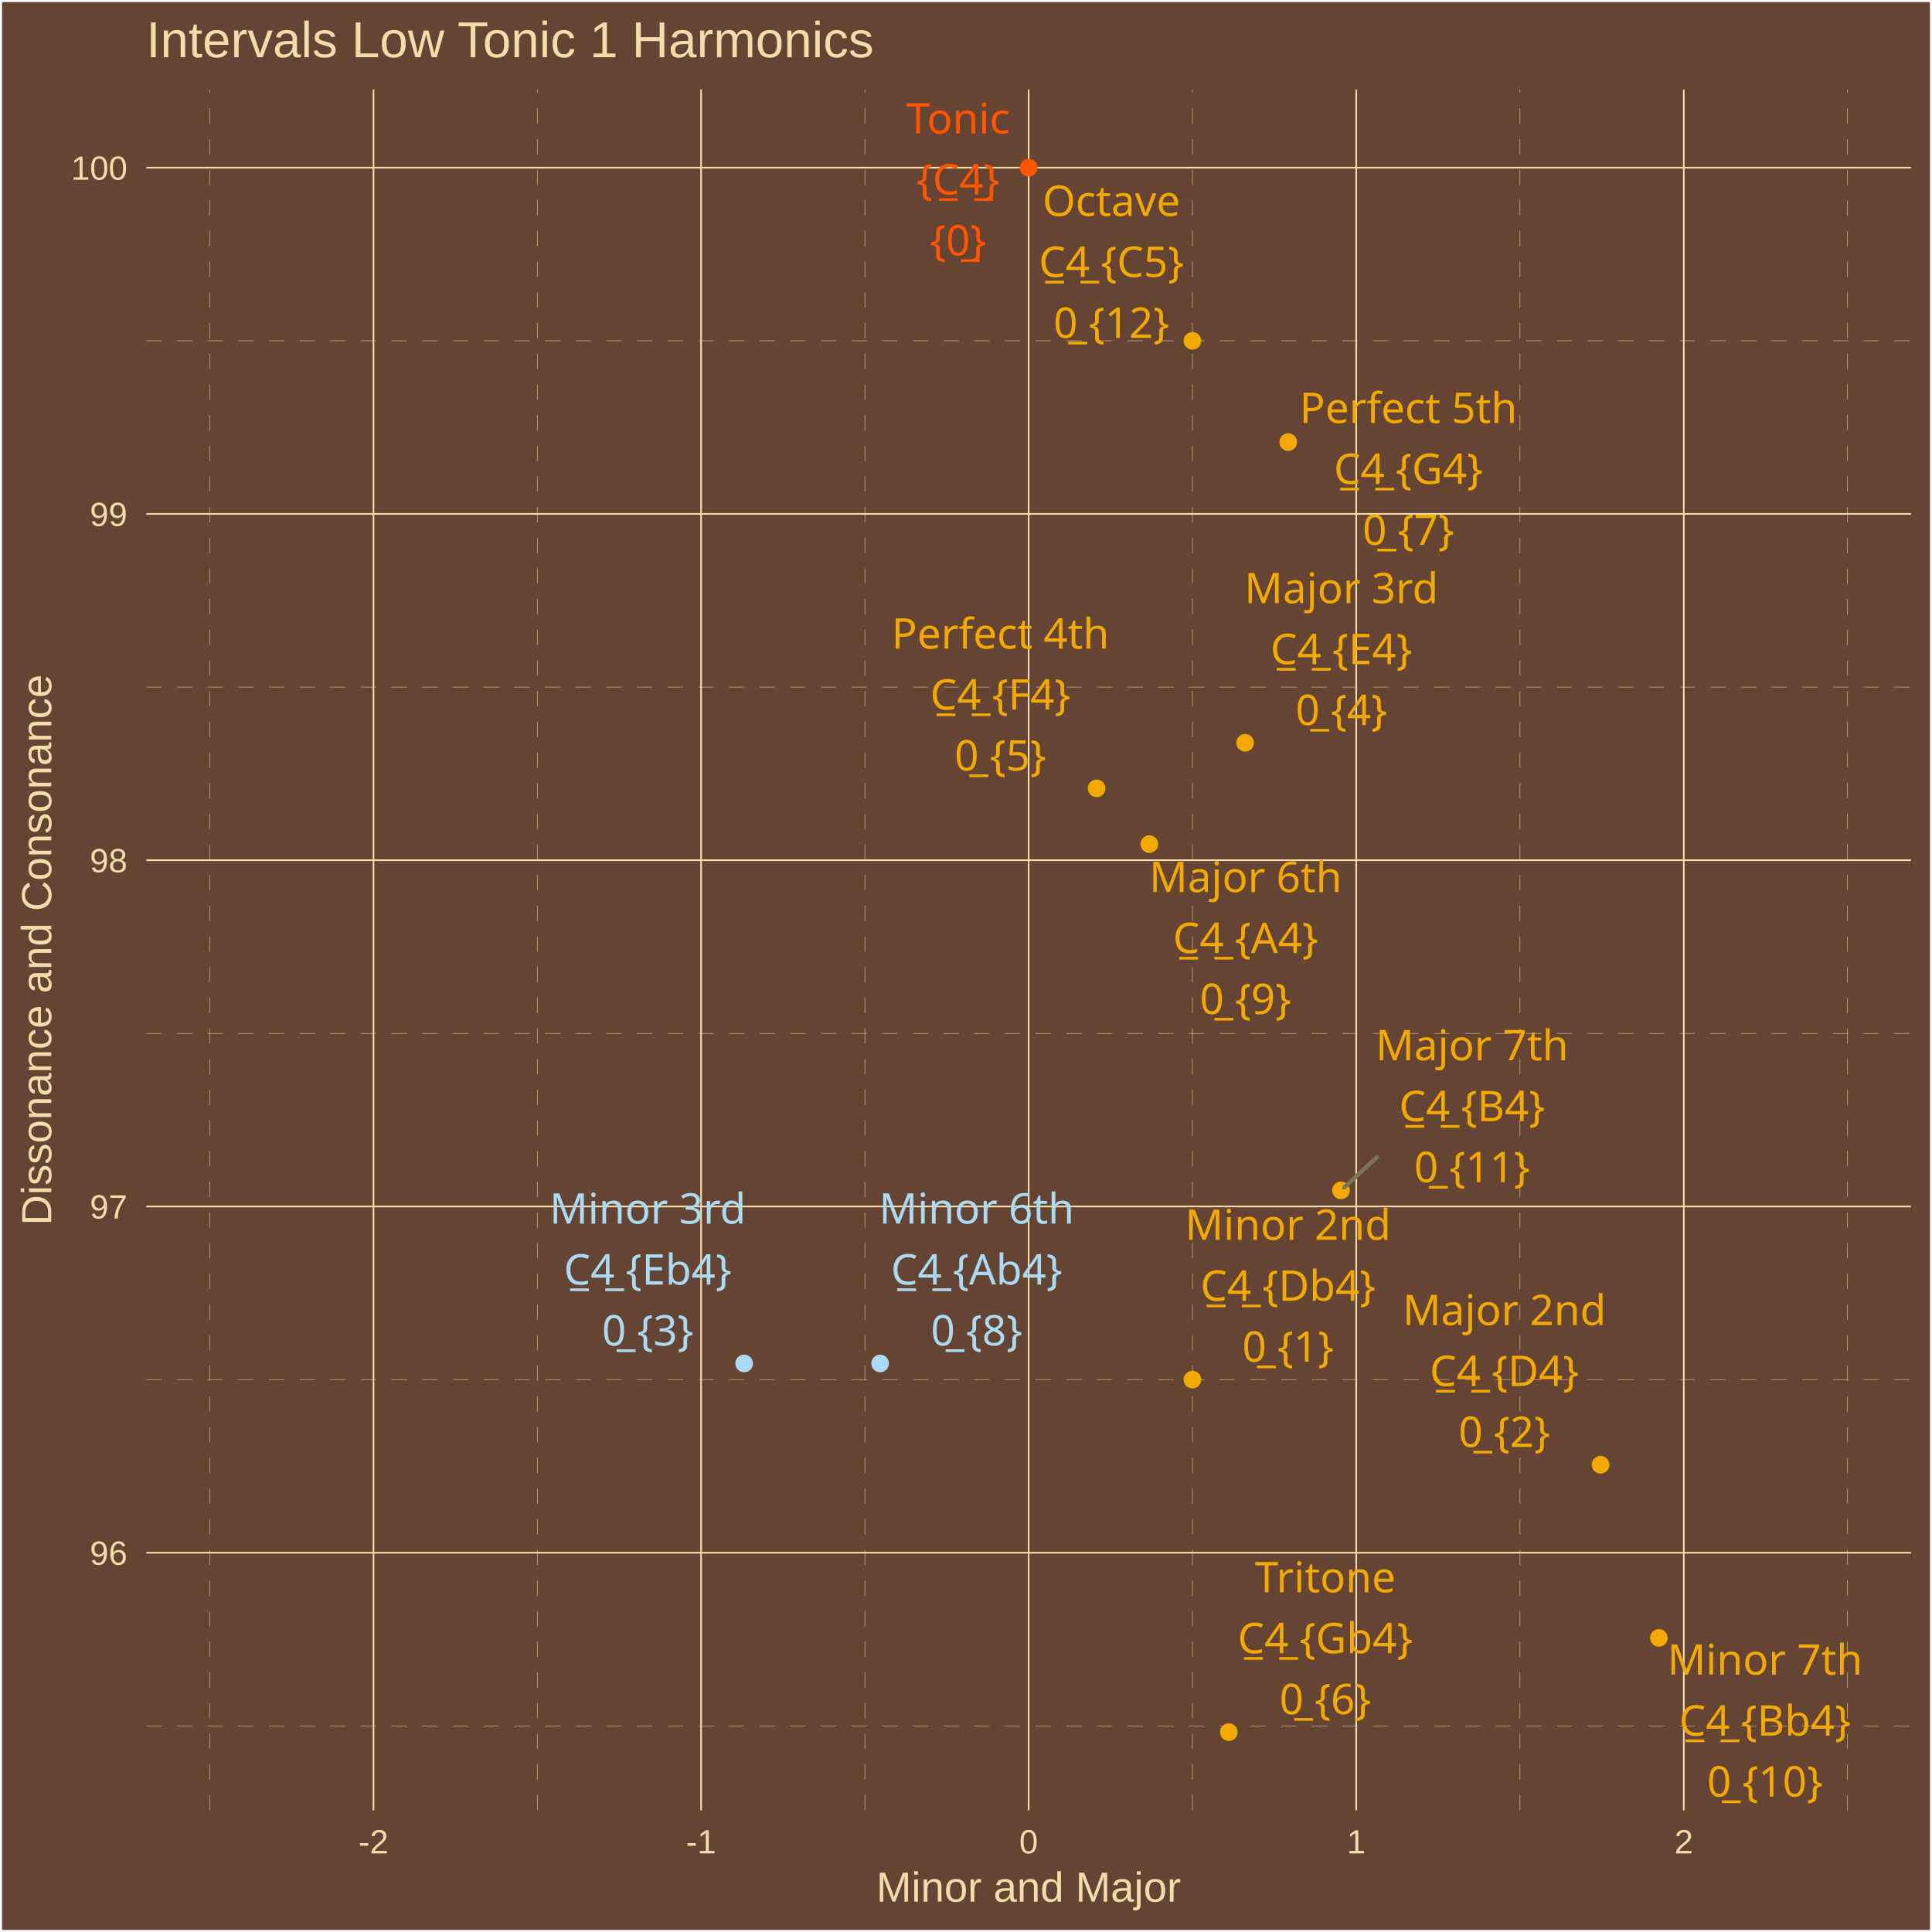
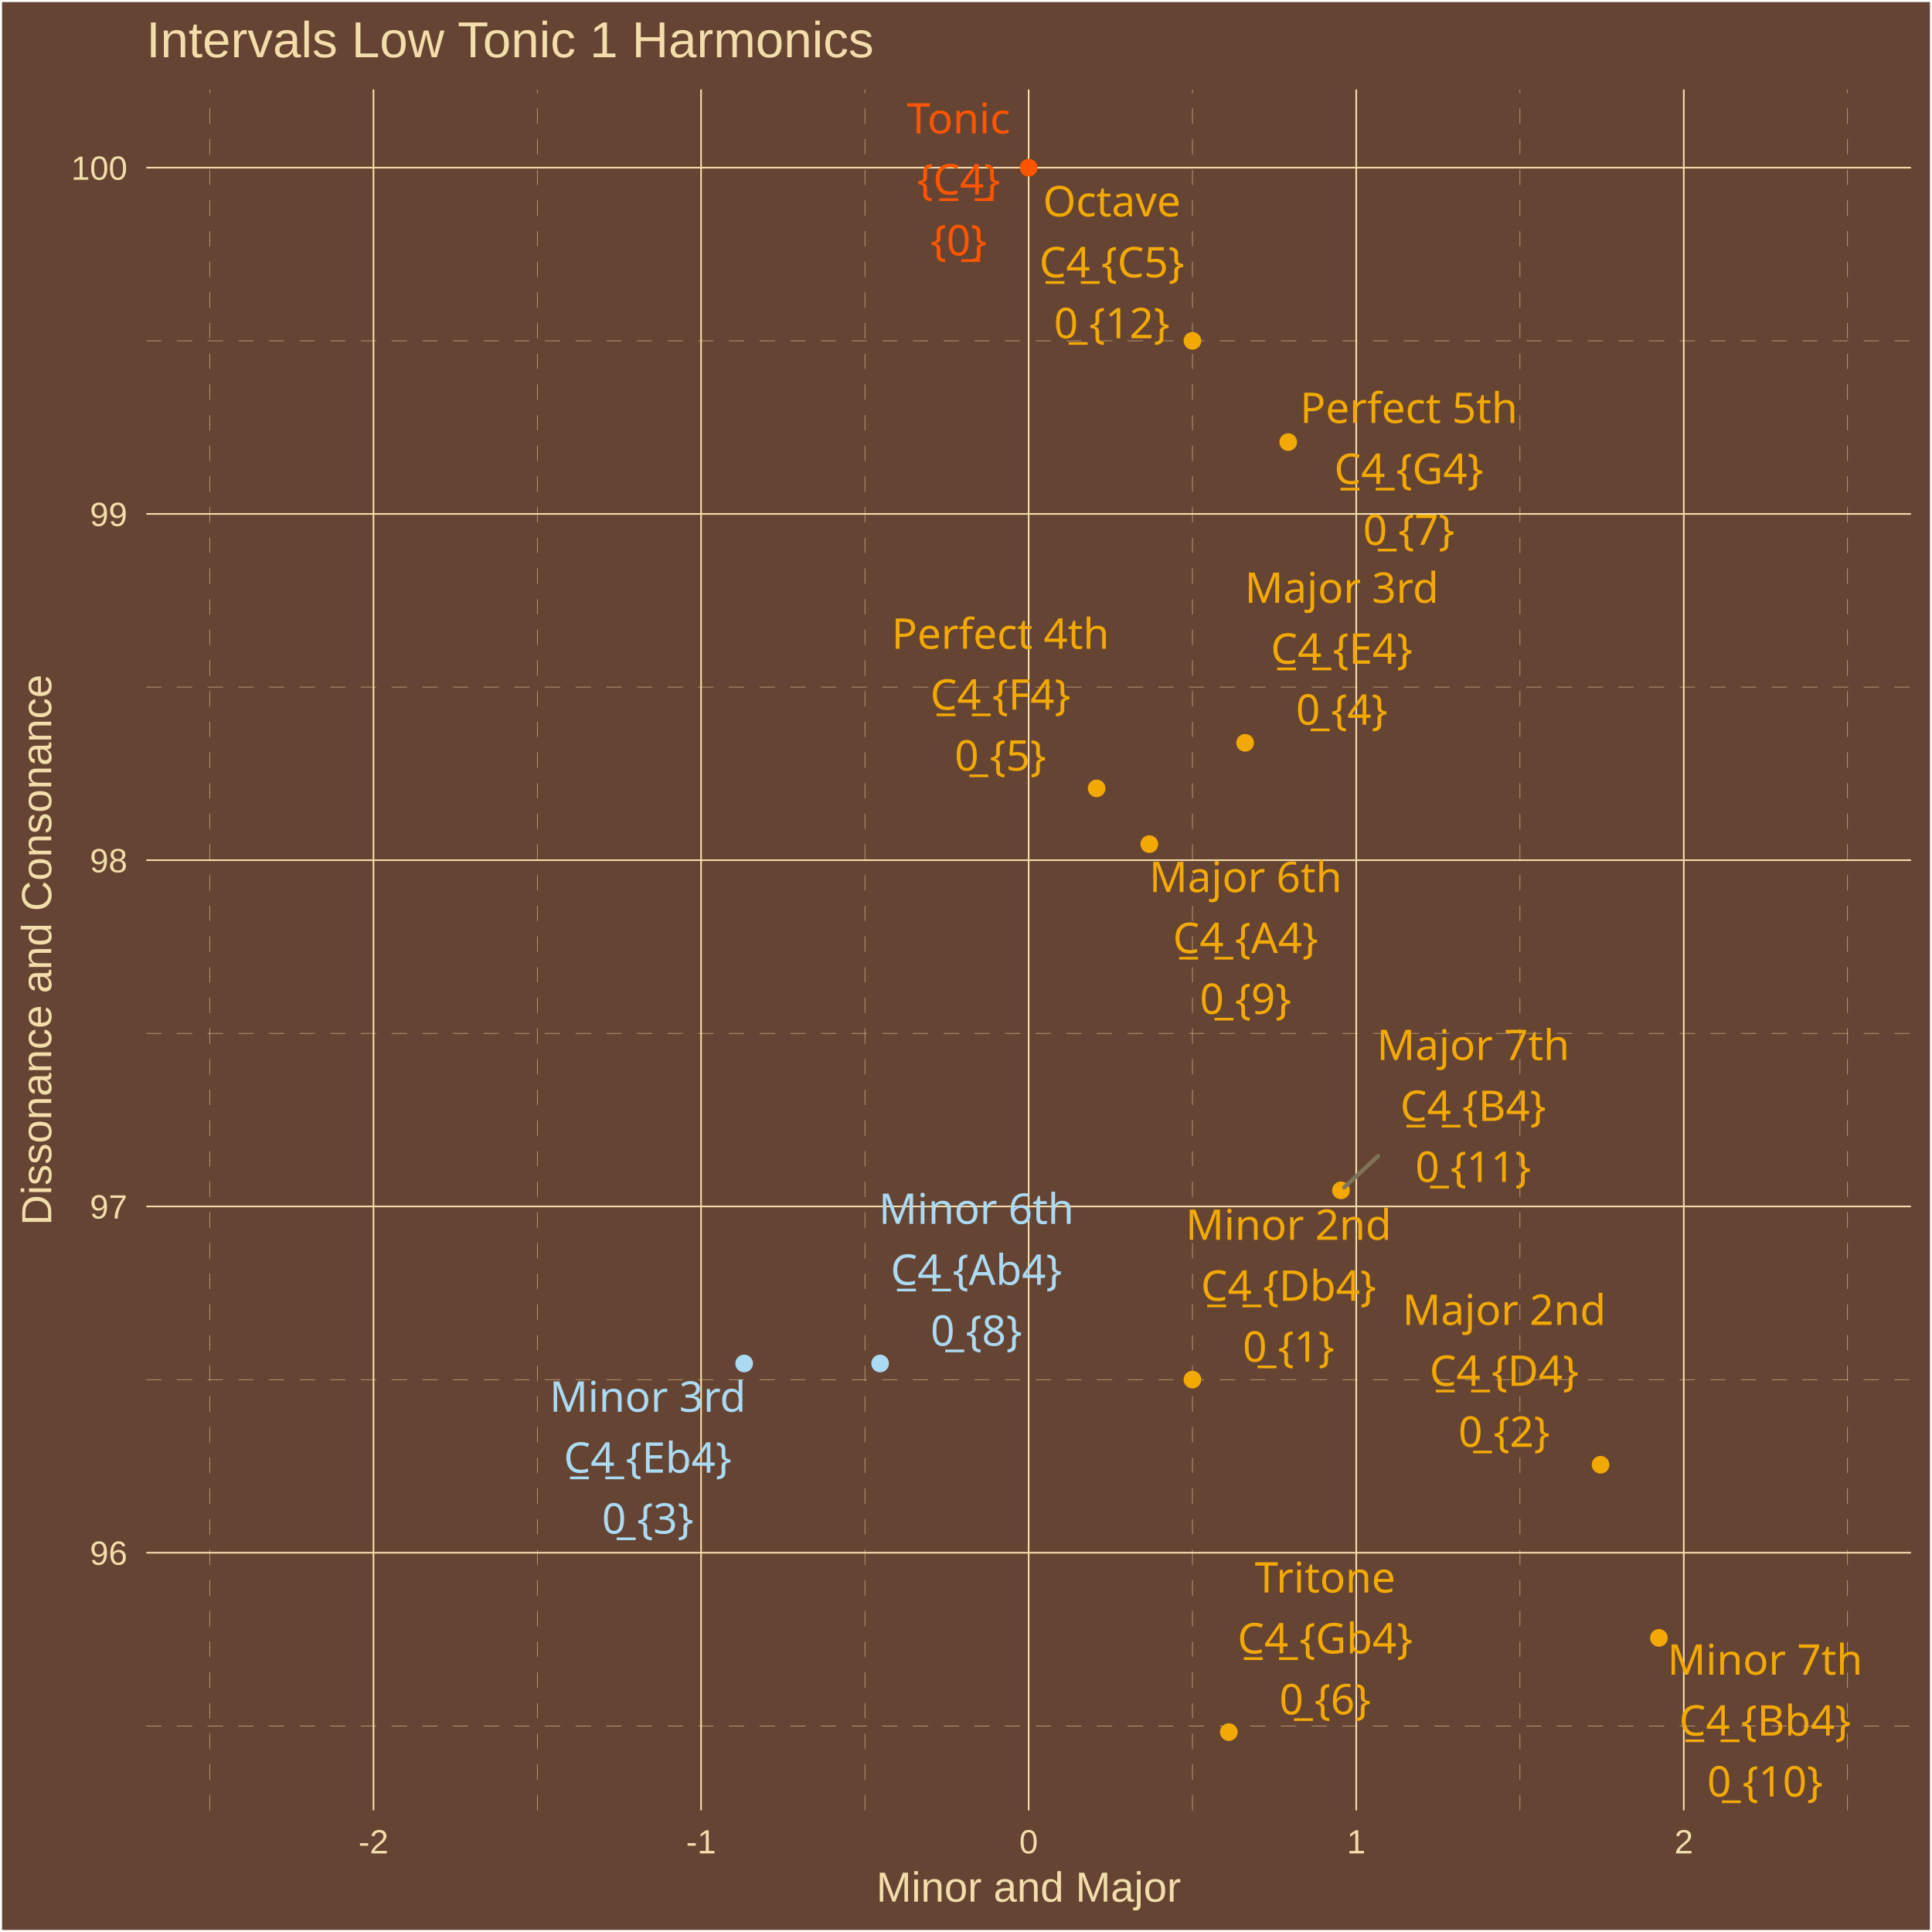
<svg xmlns="http://www.w3.org/2000/svg" class="svglite" width="504.00pt" height="504.00pt" viewBox="0 0 504.00 504.00">
  <defs>
    <style type="text/css">
    .svglite line, .svglite polyline, .svglite polygon, .svglite path, .svglite rect, .svglite circle {
      fill: none;
      stroke: #000000;
      stroke-linecap: round;
      stroke-linejoin: round;
      stroke-miterlimit: 10.00;
    }
    .svglite text {
      white-space: pre;
    }
  </style>
  </defs>
  <rect width="100%" height="100%" style="stroke: none; fill: #664433;" />
  <defs>
    <clipPath id="cpMC4wMHw1MDQuMDB8MC4wMHw1MDQuMDA=">
      <rect x="0.00" y="0.00" width="504.00" height="504.00" />
    </clipPath>
  </defs>
  <g clip-path="url(#cpMC4wMHw1MDQuMDB8MC4wMHw1MDQuMDA=)">
    <rect x="0.00" y="-0" width="504.00" height="504.00" style="stroke-width: 1.07; stroke: #FFFFFF; fill: #664433;" />
  </g>
  <defs>
    <clipPath id="cpMzguMTZ8NDk4LjUyfDIzLjM0fDQ3Mi4yNw==">
      <rect x="38.16" y="23.34" width="460.36" height="448.93" />
    </clipPath>
  </defs>
  <g clip-path="url(#cpMzguMTZ8NDk4LjUyfDIzLjM0fDQ3Mi4yNw==)">
    <rect x="38.16" y="23.34" width="460.36" height="448.93" style="stroke-width: 1.07; stroke: none; fill: #664433;" />
    <polyline points="38.16,450.23 498.52,450.23 " style="stroke-width: 0.11; stroke: #F3DDAB; stroke-dasharray: 4.00,4.00; stroke-linecap: butt;" />
    <polyline points="38.16,359.90 498.52,359.90 " style="stroke-width: 0.11; stroke: #F3DDAB; stroke-dasharray: 4.00,4.00; stroke-linecap: butt;" />
    <polyline points="38.16,269.57 498.52,269.57 " style="stroke-width: 0.11; stroke: #F3DDAB; stroke-dasharray: 4.00,4.00; stroke-linecap: butt;" />
    <polyline points="38.16,179.24 498.52,179.24 " style="stroke-width: 0.11; stroke: #F3DDAB; stroke-dasharray: 4.00,4.00; stroke-linecap: butt;" />
    <polyline points="38.16,88.91 498.52,88.91 " style="stroke-width: 0.11; stroke: #F3DDAB; stroke-dasharray: 4.00,4.00; stroke-linecap: butt;" />
    <polyline points="54.71,472.27 54.71,23.34 " style="stroke-width: 0.11; stroke: #F3DDAB; stroke-dasharray: 4.00,4.00; stroke-linecap: butt;" />
    <polyline points="140.16,472.27 140.16,23.34 " style="stroke-width: 0.11; stroke: #F3DDAB; stroke-dasharray: 4.00,4.00; stroke-linecap: butt;" />
    <polyline points="225.62,472.27 225.62,23.34 " style="stroke-width: 0.11; stroke: #F3DDAB; stroke-dasharray: 4.00,4.00; stroke-linecap: butt;" />
    <polyline points="311.07,472.27 311.07,23.34 " style="stroke-width: 0.11; stroke: #F3DDAB; stroke-dasharray: 4.00,4.00; stroke-linecap: butt;" />
    <polyline points="396.52,472.27 396.52,23.34 " style="stroke-width: 0.11; stroke: #F3DDAB; stroke-dasharray: 4.00,4.00; stroke-linecap: butt;" />
    <polyline points="481.98,472.27 481.98,23.34 " style="stroke-width: 0.11; stroke: #F3DDAB; stroke-dasharray: 4.00,4.00; stroke-linecap: butt;" />
    <polyline points="38.16,405.06 498.52,405.06 " style="stroke-width: 0.43; stroke: #F3DDAB; stroke-linecap: butt;" />
    <polyline points="38.16,314.73 498.52,314.73 " style="stroke-width: 0.43; stroke: #F3DDAB; stroke-linecap: butt;" />
    <polyline points="38.16,224.40 498.52,224.40 " style="stroke-width: 0.43; stroke: #F3DDAB; stroke-linecap: butt;" />
    <polyline points="38.16,134.07 498.52,134.07 " style="stroke-width: 0.43; stroke: #F3DDAB; stroke-linecap: butt;" />
    <polyline points="38.16,43.74 498.52,43.74 " style="stroke-width: 0.43; stroke: #F3DDAB; stroke-linecap: butt;" />
    <polyline points="97.43,472.27 97.43,23.34 " style="stroke-width: 0.43; stroke: #F3DDAB; stroke-linecap: butt;" />
    <polyline points="182.89,472.27 182.89,23.34 " style="stroke-width: 0.43; stroke: #F3DDAB; stroke-linecap: butt;" />
    <polyline points="268.34,472.27 268.34,23.34 " style="stroke-width: 0.43; stroke: #F3DDAB; stroke-linecap: butt;" />
    <polyline points="353.80,472.27 353.80,23.34 " style="stroke-width: 0.43; stroke: #F3DDAB; stroke-linecap: butt;" />
    <polyline points="439.25,472.27 439.25,23.34 " style="stroke-width: 0.43; stroke: #F3DDAB; stroke-linecap: butt;" />
    <circle cx="268.34" cy="43.74" r="1.95" style="stroke-width: 0.71; stroke: #FF5500; fill: #FF5500;" />
    <circle cx="311.07" cy="359.90" r="1.95" style="stroke-width: 0.71; stroke: #F3A904; fill: #F3A904;" />
    <circle cx="417.54" cy="382.11" r="1.95" style="stroke-width: 0.71; stroke: #F3A904; fill: #F3A904;" />
    <circle cx="194.13" cy="355.69" r="1.95" style="stroke-width: 0.71; stroke: #ABDAF3; fill: #ABDAF3;" />
    <circle cx="324.82" cy="193.78" r="1.95" style="stroke-width: 0.71; stroke: #F3A904; fill: #F3A904;" />
    <circle cx="286.08" cy="205.66" r="1.95" style="stroke-width: 0.71; stroke: #F3A904; fill: #F3A904;" />
    <circle cx="320.57" cy="451.86" r="1.95" style="stroke-width: 0.71; stroke: #F3A904; fill: #F3A904;" />
    <circle cx="336.06" cy="115.33" r="1.95" style="stroke-width: 0.71; stroke: #F3A904; fill: #F3A904;" />
    <circle cx="229.59" cy="355.69" r="1.95" style="stroke-width: 0.71; stroke: #ABDAF3; fill: #ABDAF3;" />
    <circle cx="299.83" cy="220.20" r="1.95" style="stroke-width: 0.71; stroke: #F3A904; fill: #F3A904;" />
    <circle cx="432.76" cy="427.28" r="1.95" style="stroke-width: 0.71; stroke: #F3A904; fill: #F3A904;" />
    <circle cx="349.82" cy="310.53" r="1.95" style="stroke-width: 0.71; stroke: #F3A904; fill: #F3A904;" />
    <circle cx="311.07" cy="88.91" r="1.95" style="stroke-width: 0.71; stroke: #F3A904; fill: #F3A904;" />
-     <line x1="359.22" y1="301.85" x2="350.64" y2="309.77" style="stroke-width: 1.07; stroke: #7F745A;" />
-     <text x="249.93" y="34.83" text-anchor="middle" style="font-size: 11.04px;fill: #FF5500; font-family: &quot;Arial Unicode MS&quot;;" textLength="26.97px" lengthAdjust="spacingAndGlyphs">Tonic</text>
-     <text x="249.93" y="50.73" text-anchor="middle" style="font-size: 11.04px;fill: #FF5500; font-family: &quot;Arial Unicode MS&quot;;" textLength="21.47px" lengthAdjust="spacingAndGlyphs">{C̲4̲}</text>
-     <text x="249.93" y="66.63" text-anchor="middle" style="font-size: 11.04px;fill: #FF5500; font-family: &quot;Arial Unicode MS&quot;;" textLength="13.51px" lengthAdjust="spacingAndGlyphs">{0̲}</text>
-     <text x="336.00" y="323.43" text-anchor="middle" style="font-size: 11.04px;fill: #F3A904; font-family: &quot;Arial Unicode MS&quot;;" textLength="49.05px" lengthAdjust="spacingAndGlyphs">Minor 2nd</text>
-     <text x="336.00" y="339.33" text-anchor="middle" style="font-size: 11.04px;fill: #F3A904; font-family: &quot;Arial Unicode MS&quot;;" textLength="44.77px" lengthAdjust="spacingAndGlyphs">C̲4̲ {Db4}</text>
-     <text x="336.00" y="355.23" text-anchor="middle" style="font-size: 11.04px;fill: #F3A904; font-family: &quot;Arial Unicode MS&quot;;" textLength="22.71px" lengthAdjust="spacingAndGlyphs">0̲ {1}</text>
-     <text x="392.44" y="345.68" text-anchor="middle" style="font-size: 11.04px;fill: #F3A904; font-family: &quot;Arial Unicode MS&quot;;" textLength="49.05px" lengthAdjust="spacingAndGlyphs">Major 2nd</text>
-     <text x="392.44" y="361.57" text-anchor="middle" style="font-size: 11.04px;fill: #F3A904; font-family: &quot;Arial Unicode MS&quot;;" textLength="38.64px" lengthAdjust="spacingAndGlyphs">C̲4̲ {D4}</text>
-     <text x="392.44" y="377.47" text-anchor="middle" style="font-size: 11.04px;fill: #F3A904; font-family: &quot;Arial Unicode MS&quot;;" textLength="22.71px" lengthAdjust="spacingAndGlyphs">0̲ {2}</text>
-     <text x="168.97" y="319.21" text-anchor="middle" style="font-size: 11.04px;fill: #ABDAF3; font-family: &quot;Arial Unicode MS&quot;;" textLength="46.58px" lengthAdjust="spacingAndGlyphs">Minor 3rd</text>
-     <text x="168.97" y="335.11" text-anchor="middle" style="font-size: 11.04px;fill: #ABDAF3; font-family: &quot;Arial Unicode MS&quot;;" textLength="44.16px" lengthAdjust="spacingAndGlyphs">C̲4̲ {Eb4}</text>
-     <text x="168.97" y="351.01" text-anchor="middle" style="font-size: 11.04px;fill: #ABDAF3; font-family: &quot;Arial Unicode MS&quot;;" textLength="22.71px" lengthAdjust="spacingAndGlyphs">0̲ {3}</text>
-     <text x="349.92" y="157.36" text-anchor="middle" style="font-size: 11.04px;fill: #F3A904; font-family: &quot;Arial Unicode MS&quot;;" textLength="46.58px" lengthAdjust="spacingAndGlyphs">Major 3rd</text>
-     <text x="349.92" y="173.25" text-anchor="middle" style="font-size: 11.04px;fill: #F3A904; font-family: &quot;Arial Unicode MS&quot;;" textLength="38.03px" lengthAdjust="spacingAndGlyphs">C̲4̲ {E4}</text>
-     <text x="349.92" y="189.15" text-anchor="middle" style="font-size: 11.04px;fill: #F3A904; font-family: &quot;Arial Unicode MS&quot;;" textLength="22.71px" lengthAdjust="spacingAndGlyphs">0̲ {4}</text>
-     <text x="260.96" y="169.21" text-anchor="middle" style="font-size: 11.04px;fill: #F3A904; font-family: &quot;Arial Unicode MS&quot;;" textLength="53.35px" lengthAdjust="spacingAndGlyphs">Perfect 4th</text>
-     <text x="260.96" y="185.11" text-anchor="middle" style="font-size: 11.04px;fill: #F3A904; font-family: &quot;Arial Unicode MS&quot;;" textLength="37.41px" lengthAdjust="spacingAndGlyphs">C̲4̲ {F4}</text>
-     <text x="260.96" y="201.01" text-anchor="middle" style="font-size: 11.04px;fill: #F3A904; font-family: &quot;Arial Unicode MS&quot;;" textLength="22.71px" lengthAdjust="spacingAndGlyphs">0̲ {5}</text>
-     <text x="345.72" y="415.38" text-anchor="middle" style="font-size: 11.04px;fill: #F3A904; font-family: &quot;Arial Unicode MS&quot;;" textLength="34.33px" lengthAdjust="spacingAndGlyphs">Tritone</text>
-     <text x="345.72" y="431.28" text-anchor="middle" style="font-size: 11.04px;fill: #F3A904; font-family: &quot;Arial Unicode MS&quot;;" textLength="45.39px" lengthAdjust="spacingAndGlyphs">C̲4̲ {Gb4}</text>
-     <text x="345.72" y="447.18" text-anchor="middle" style="font-size: 11.04px;fill: #F3A904; font-family: &quot;Arial Unicode MS&quot;;" textLength="22.71px" lengthAdjust="spacingAndGlyphs">0̲ {6}</text>
-     <text x="367.40" y="110.34" text-anchor="middle" style="font-size: 11.04px;fill: #F3A904; font-family: &quot;Arial Unicode MS&quot;;" textLength="53.35px" lengthAdjust="spacingAndGlyphs">Perfect 5th</text>
-     <text x="367.40" y="126.24" text-anchor="middle" style="font-size: 11.04px;fill: #F3A904; font-family: &quot;Arial Unicode MS&quot;;" textLength="39.25px" lengthAdjust="spacingAndGlyphs">C̲4̲ {G4}</text>
-     <text x="367.40" y="142.14" text-anchor="middle" style="font-size: 11.04px;fill: #F3A904; font-family: &quot;Arial Unicode MS&quot;;" textLength="22.71px" lengthAdjust="spacingAndGlyphs">0̲ {7}</text>
-     <text x="254.77" y="319.20" text-anchor="middle" style="font-size: 11.04px;fill: #ABDAF3; font-family: &quot;Arial Unicode MS&quot;;" textLength="45.98px" lengthAdjust="spacingAndGlyphs">Minor 6th</text>
-     <text x="254.77" y="335.10" text-anchor="middle" style="font-size: 11.04px;fill: #ABDAF3; font-family: &quot;Arial Unicode MS&quot;;" textLength="44.16px" lengthAdjust="spacingAndGlyphs">C̲4̲ {Ab4}</text>
-     <text x="254.77" y="350.99" text-anchor="middle" style="font-size: 11.04px;fill: #ABDAF3; font-family: &quot;Arial Unicode MS&quot;;" textLength="22.71px" lengthAdjust="spacingAndGlyphs">0̲ {8}</text>
+     <line x1="359.51" y1="301.58" x2="350.64" y2="309.77" style="stroke-width: 1.07; stroke: #7F745A;" />
+     <text x="250.06" y="34.83" text-anchor="middle" style="font-size: 11.04px;fill: #FF5500; font-family: &quot;Arial Unicode MS&quot;;" textLength="26.97px" lengthAdjust="spacingAndGlyphs">Tonic</text>
+     <text x="250.06" y="50.73" text-anchor="middle" style="font-size: 11.04px;fill: #FF5500; font-family: &quot;Arial Unicode MS&quot;;" textLength="21.47px" lengthAdjust="spacingAndGlyphs">{C̲4̲}</text>
+     <text x="250.06" y="66.63" text-anchor="middle" style="font-size: 11.04px;fill: #FF5500; font-family: &quot;Arial Unicode MS&quot;;" textLength="13.51px" lengthAdjust="spacingAndGlyphs">{0̲}</text>
+     <text x="336.14" y="323.43" text-anchor="middle" style="font-size: 11.04px;fill: #F3A904; font-family: &quot;Arial Unicode MS&quot;;" textLength="49.05px" lengthAdjust="spacingAndGlyphs">Minor 2nd</text>
+     <text x="336.14" y="339.33" text-anchor="middle" style="font-size: 11.04px;fill: #F3A904; font-family: &quot;Arial Unicode MS&quot;;" textLength="44.77px" lengthAdjust="spacingAndGlyphs">C̲4̲ {Db4}</text>
+     <text x="336.14" y="355.23" text-anchor="middle" style="font-size: 11.04px;fill: #F3A904; font-family: &quot;Arial Unicode MS&quot;;" textLength="22.71px" lengthAdjust="spacingAndGlyphs">0̲ {1}</text>
+     <text x="392.39" y="345.63" text-anchor="middle" style="font-size: 11.04px;fill: #F3A904; font-family: &quot;Arial Unicode MS&quot;;" textLength="49.05px" lengthAdjust="spacingAndGlyphs">Major 2nd</text>
+     <text x="392.39" y="361.53" text-anchor="middle" style="font-size: 11.04px;fill: #F3A904; font-family: &quot;Arial Unicode MS&quot;;" textLength="38.64px" lengthAdjust="spacingAndGlyphs">C̲4̲ {D4}</text>
+     <text x="392.39" y="377.43" text-anchor="middle" style="font-size: 11.04px;fill: #F3A904; font-family: &quot;Arial Unicode MS&quot;;" textLength="22.71px" lengthAdjust="spacingAndGlyphs">0̲ {2}</text>
+     <text x="168.97" y="368.28" text-anchor="middle" style="font-size: 11.04px;fill: #ABDAF3; font-family: &quot;Arial Unicode MS&quot;;" textLength="46.58px" lengthAdjust="spacingAndGlyphs">Minor 3rd</text>
+     <text x="168.97" y="384.18" text-anchor="middle" style="font-size: 11.04px;fill: #ABDAF3; font-family: &quot;Arial Unicode MS&quot;;" textLength="44.16px" lengthAdjust="spacingAndGlyphs">C̲4̲ {Eb4}</text>
+     <text x="168.97" y="400.07" text-anchor="middle" style="font-size: 11.04px;fill: #ABDAF3; font-family: &quot;Arial Unicode MS&quot;;" textLength="22.71px" lengthAdjust="spacingAndGlyphs">0̲ {3}</text>
+     <text x="350.02" y="157.26" text-anchor="middle" style="font-size: 11.04px;fill: #F3A904; font-family: &quot;Arial Unicode MS&quot;;" textLength="46.58px" lengthAdjust="spacingAndGlyphs">Major 3rd</text>
+     <text x="350.02" y="173.15" text-anchor="middle" style="font-size: 11.04px;fill: #F3A904; font-family: &quot;Arial Unicode MS&quot;;" textLength="38.03px" lengthAdjust="spacingAndGlyphs">C̲4̲ {E4}</text>
+     <text x="350.02" y="189.05" text-anchor="middle" style="font-size: 11.04px;fill: #F3A904; font-family: &quot;Arial Unicode MS&quot;;" textLength="22.71px" lengthAdjust="spacingAndGlyphs">0̲ {4}</text>
+     <text x="260.98" y="169.24" text-anchor="middle" style="font-size: 11.04px;fill: #F3A904; font-family: &quot;Arial Unicode MS&quot;;" textLength="53.35px" lengthAdjust="spacingAndGlyphs">Perfect 4th</text>
+     <text x="260.98" y="185.13" text-anchor="middle" style="font-size: 11.04px;fill: #F3A904; font-family: &quot;Arial Unicode MS&quot;;" textLength="37.41px" lengthAdjust="spacingAndGlyphs">C̲4̲ {F4}</text>
+     <text x="260.98" y="201.03" text-anchor="middle" style="font-size: 11.04px;fill: #F3A904; font-family: &quot;Arial Unicode MS&quot;;" textLength="22.71px" lengthAdjust="spacingAndGlyphs">0̲ {5}</text>
+     <text x="345.68" y="415.44" text-anchor="middle" style="font-size: 11.04px;fill: #F3A904; font-family: &quot;Arial Unicode MS&quot;;" textLength="34.33px" lengthAdjust="spacingAndGlyphs">Tritone</text>
+     <text x="345.68" y="431.33" text-anchor="middle" style="font-size: 11.04px;fill: #F3A904; font-family: &quot;Arial Unicode MS&quot;;" textLength="45.39px" lengthAdjust="spacingAndGlyphs">C̲4̲ {Gb4}</text>
+     <text x="345.68" y="447.23" text-anchor="middle" style="font-size: 11.04px;fill: #F3A904; font-family: &quot;Arial Unicode MS&quot;;" textLength="22.71px" lengthAdjust="spacingAndGlyphs">0̲ {6}</text>
+     <text x="367.52" y="110.35" text-anchor="middle" style="font-size: 11.04px;fill: #F3A904; font-family: &quot;Arial Unicode MS&quot;;" textLength="53.35px" lengthAdjust="spacingAndGlyphs">Perfect 5th</text>
+     <text x="367.52" y="126.25" text-anchor="middle" style="font-size: 11.04px;fill: #F3A904; font-family: &quot;Arial Unicode MS&quot;;" textLength="39.25px" lengthAdjust="spacingAndGlyphs">C̲4̲ {G4}</text>
+     <text x="367.52" y="142.15" text-anchor="middle" style="font-size: 11.04px;fill: #F3A904; font-family: &quot;Arial Unicode MS&quot;;" textLength="22.71px" lengthAdjust="spacingAndGlyphs">0̲ {7}</text>
+     <text x="254.70" y="319.27" text-anchor="middle" style="font-size: 11.04px;fill: #ABDAF3; font-family: &quot;Arial Unicode MS&quot;;" textLength="45.98px" lengthAdjust="spacingAndGlyphs">Minor 6th</text>
+     <text x="254.70" y="335.17" text-anchor="middle" style="font-size: 11.04px;fill: #ABDAF3; font-family: &quot;Arial Unicode MS&quot;;" textLength="44.16px" lengthAdjust="spacingAndGlyphs">C̲4̲ {Ab4}</text>
+     <text x="254.70" y="351.06" text-anchor="middle" style="font-size: 11.04px;fill: #ABDAF3; font-family: &quot;Arial Unicode MS&quot;;" textLength="22.71px" lengthAdjust="spacingAndGlyphs">0̲ {8}</text>
    <text x="324.93" y="232.72" text-anchor="middle" style="font-size: 11.04px;fill: #F3A904; font-family: &quot;Arial Unicode MS&quot;;" textLength="45.98px" lengthAdjust="spacingAndGlyphs">Major 6th</text>
    <text x="324.93" y="248.62" text-anchor="middle" style="font-size: 11.04px;fill: #F3A904; font-family: &quot;Arial Unicode MS&quot;;" textLength="38.03px" lengthAdjust="spacingAndGlyphs">C̲4̲ {A4}</text>
-     <text x="324.93" y="264.52" text-anchor="middle" style="font-size: 11.04px;fill: #F3A904; font-family: &quot;Arial Unicode MS&quot;;" textLength="22.71px" lengthAdjust="spacingAndGlyphs">0̲ {9}</text>
-     <text x="460.43" y="436.87" text-anchor="middle" style="font-size: 11.04px;fill: #F3A904; font-family: &quot;Arial Unicode MS&quot;;" textLength="45.98px" lengthAdjust="spacingAndGlyphs">Minor 7th</text>
-     <text x="460.43" y="452.77" text-anchor="middle" style="font-size: 11.04px;fill: #F3A904; font-family: &quot;Arial Unicode MS&quot;;" textLength="44.16px" lengthAdjust="spacingAndGlyphs">C̲4̲ {Bb4}</text>
-     <text x="460.43" y="468.67" text-anchor="middle" style="font-size: 11.04px;fill: #F3A904; font-family: &quot;Arial Unicode MS&quot;;" textLength="28.84px" lengthAdjust="spacingAndGlyphs">0̲ {10}</text>
-     <text x="384.01" y="276.59" text-anchor="middle" style="font-size: 11.04px;fill: #F3A904; font-family: &quot;Arial Unicode MS&quot;;" textLength="45.98px" lengthAdjust="spacingAndGlyphs">Major 7th</text>
-     <text x="384.01" y="292.48" text-anchor="middle" style="font-size: 11.04px;fill: #F3A904; font-family: &quot;Arial Unicode MS&quot;;" textLength="38.03px" lengthAdjust="spacingAndGlyphs">C̲4̲ {B4}</text>
-     <text x="384.01" y="308.38" text-anchor="middle" style="font-size: 11.04px;fill: #F3A904; font-family: &quot;Arial Unicode MS&quot;;" textLength="28.84px" lengthAdjust="spacingAndGlyphs">0̲ {11}</text>
-     <text x="289.93" y="56.34" text-anchor="middle" style="font-size: 11.04px;fill: #F3A904; font-family: &quot;Arial Unicode MS&quot;;" textLength="34.95px" lengthAdjust="spacingAndGlyphs">Octave</text>
-     <text x="289.93" y="72.24" text-anchor="middle" style="font-size: 11.04px;fill: #F3A904; font-family: &quot;Arial Unicode MS&quot;;" textLength="38.64px" lengthAdjust="spacingAndGlyphs">C̲4̲ {C5}</text>
-     <text x="289.93" y="88.14" text-anchor="middle" style="font-size: 11.04px;fill: #F3A904; font-family: &quot;Arial Unicode MS&quot;;" textLength="28.84px" lengthAdjust="spacingAndGlyphs">0̲ {12}</text>
+     <text x="324.93" y="264.51" text-anchor="middle" style="font-size: 11.04px;fill: #F3A904; font-family: &quot;Arial Unicode MS&quot;;" textLength="22.71px" lengthAdjust="spacingAndGlyphs">0̲ {9}</text>
+     <text x="460.44" y="436.87" text-anchor="middle" style="font-size: 11.04px;fill: #F3A904; font-family: &quot;Arial Unicode MS&quot;;" textLength="45.98px" lengthAdjust="spacingAndGlyphs">Minor 7th</text>
+     <text x="460.44" y="452.77" text-anchor="middle" style="font-size: 11.04px;fill: #F3A904; font-family: &quot;Arial Unicode MS&quot;;" textLength="44.16px" lengthAdjust="spacingAndGlyphs">C̲4̲ {Bb4}</text>
+     <text x="460.44" y="468.67" text-anchor="middle" style="font-size: 11.04px;fill: #F3A904; font-family: &quot;Arial Unicode MS&quot;;" textLength="28.84px" lengthAdjust="spacingAndGlyphs">0̲ {10}</text>
+     <text x="384.30" y="276.53" text-anchor="middle" style="font-size: 11.04px;fill: #F3A904; font-family: &quot;Arial Unicode MS&quot;;" textLength="45.98px" lengthAdjust="spacingAndGlyphs">Major 7th</text>
+     <text x="384.30" y="292.42" text-anchor="middle" style="font-size: 11.04px;fill: #F3A904; font-family: &quot;Arial Unicode MS&quot;;" textLength="38.03px" lengthAdjust="spacingAndGlyphs">C̲4̲ {B4}</text>
+     <text x="384.30" y="308.32" text-anchor="middle" style="font-size: 11.04px;fill: #F3A904; font-family: &quot;Arial Unicode MS&quot;;" textLength="28.84px" lengthAdjust="spacingAndGlyphs">0̲ {11}</text>
+     <text x="290.04" y="56.45" text-anchor="middle" style="font-size: 11.04px;fill: #F3A904; font-family: &quot;Arial Unicode MS&quot;;" textLength="34.95px" lengthAdjust="spacingAndGlyphs">Octave</text>
+     <text x="290.04" y="72.35" text-anchor="middle" style="font-size: 11.04px;fill: #F3A904; font-family: &quot;Arial Unicode MS&quot;;" textLength="38.64px" lengthAdjust="spacingAndGlyphs">C̲4̲ {C5}</text>
+     <text x="290.04" y="88.24" text-anchor="middle" style="font-size: 11.04px;fill: #F3A904; font-family: &quot;Arial Unicode MS&quot;;" textLength="28.84px" lengthAdjust="spacingAndGlyphs">0̲ {12}</text>
  </g>
  <g clip-path="url(#cpMC4wMHw1MDQuMDB8MC4wMHw1MDQuMDA=)">
    <text x="33.23" y="408.21" text-anchor="end" style="font-size: 8.80px;fill: #F3DDAB; font-family: &quot;Arial&quot;;" textLength="9.79px" lengthAdjust="spacingAndGlyphs">96</text>
    <text x="33.23" y="317.88" text-anchor="end" style="font-size: 8.80px;fill: #F3DDAB; font-family: &quot;Arial&quot;;" textLength="9.79px" lengthAdjust="spacingAndGlyphs">97</text>
    <text x="33.23" y="227.56" text-anchor="end" style="font-size: 8.80px;fill: #F3DDAB; font-family: &quot;Arial&quot;;" textLength="9.79px" lengthAdjust="spacingAndGlyphs">98</text>
    <text x="33.23" y="137.23" text-anchor="end" style="font-size: 8.80px;fill: #F3DDAB; font-family: &quot;Arial&quot;;" textLength="9.79px" lengthAdjust="spacingAndGlyphs">99</text>
    <text x="33.23" y="46.90" text-anchor="end" style="font-size: 8.80px;fill: #F3DDAB; font-family: &quot;Arial&quot;;" textLength="14.69px" lengthAdjust="spacingAndGlyphs">100</text>
    <text x="97.43" y="483.50" text-anchor="middle" style="font-size: 8.80px;fill: #F3DDAB; font-family: &quot;Arial&quot;;" textLength="7.83px" lengthAdjust="spacingAndGlyphs">-2</text>
    <text x="182.89" y="483.50" text-anchor="middle" style="font-size: 8.80px;fill: #F3DDAB; font-family: &quot;Arial&quot;;" textLength="7.83px" lengthAdjust="spacingAndGlyphs">-1</text>
    <text x="268.34" y="483.50" text-anchor="middle" style="font-size: 8.80px;fill: #F3DDAB; font-family: &quot;Arial&quot;;" textLength="4.90px" lengthAdjust="spacingAndGlyphs">0</text>
    <text x="353.80" y="483.50" text-anchor="middle" style="font-size: 8.80px;fill: #F3DDAB; font-family: &quot;Arial&quot;;" textLength="4.90px" lengthAdjust="spacingAndGlyphs">1</text>
    <text x="439.25" y="483.50" text-anchor="middle" style="font-size: 8.80px;fill: #F3DDAB; font-family: &quot;Arial&quot;;" textLength="4.90px" lengthAdjust="spacingAndGlyphs">2</text>
    <text x="268.34" y="496.09" text-anchor="middle" style="font-size: 11.00px;fill: #F3DDAB; font-family: &quot;Arial&quot;;" textLength="79.49px" lengthAdjust="spacingAndGlyphs">Minor and Major</text>
    <text transform="translate(13.37,247.80) rotate(-90)" text-anchor="middle" style="font-size: 11.00px;fill: #F3DDAB; font-family: &quot;Arial&quot;;" textLength="143.73px" lengthAdjust="spacingAndGlyphs">Dissonance and Consonance</text>
    <text x="38.16" y="14.94" style="font-size: 13.20px;fill: #F3DDAB; font-family: &quot;Arial&quot;;" textLength="191.34px" lengthAdjust="spacingAndGlyphs">Intervals Low Tonic 1 Harmonics</text>
  </g>
</svg>
